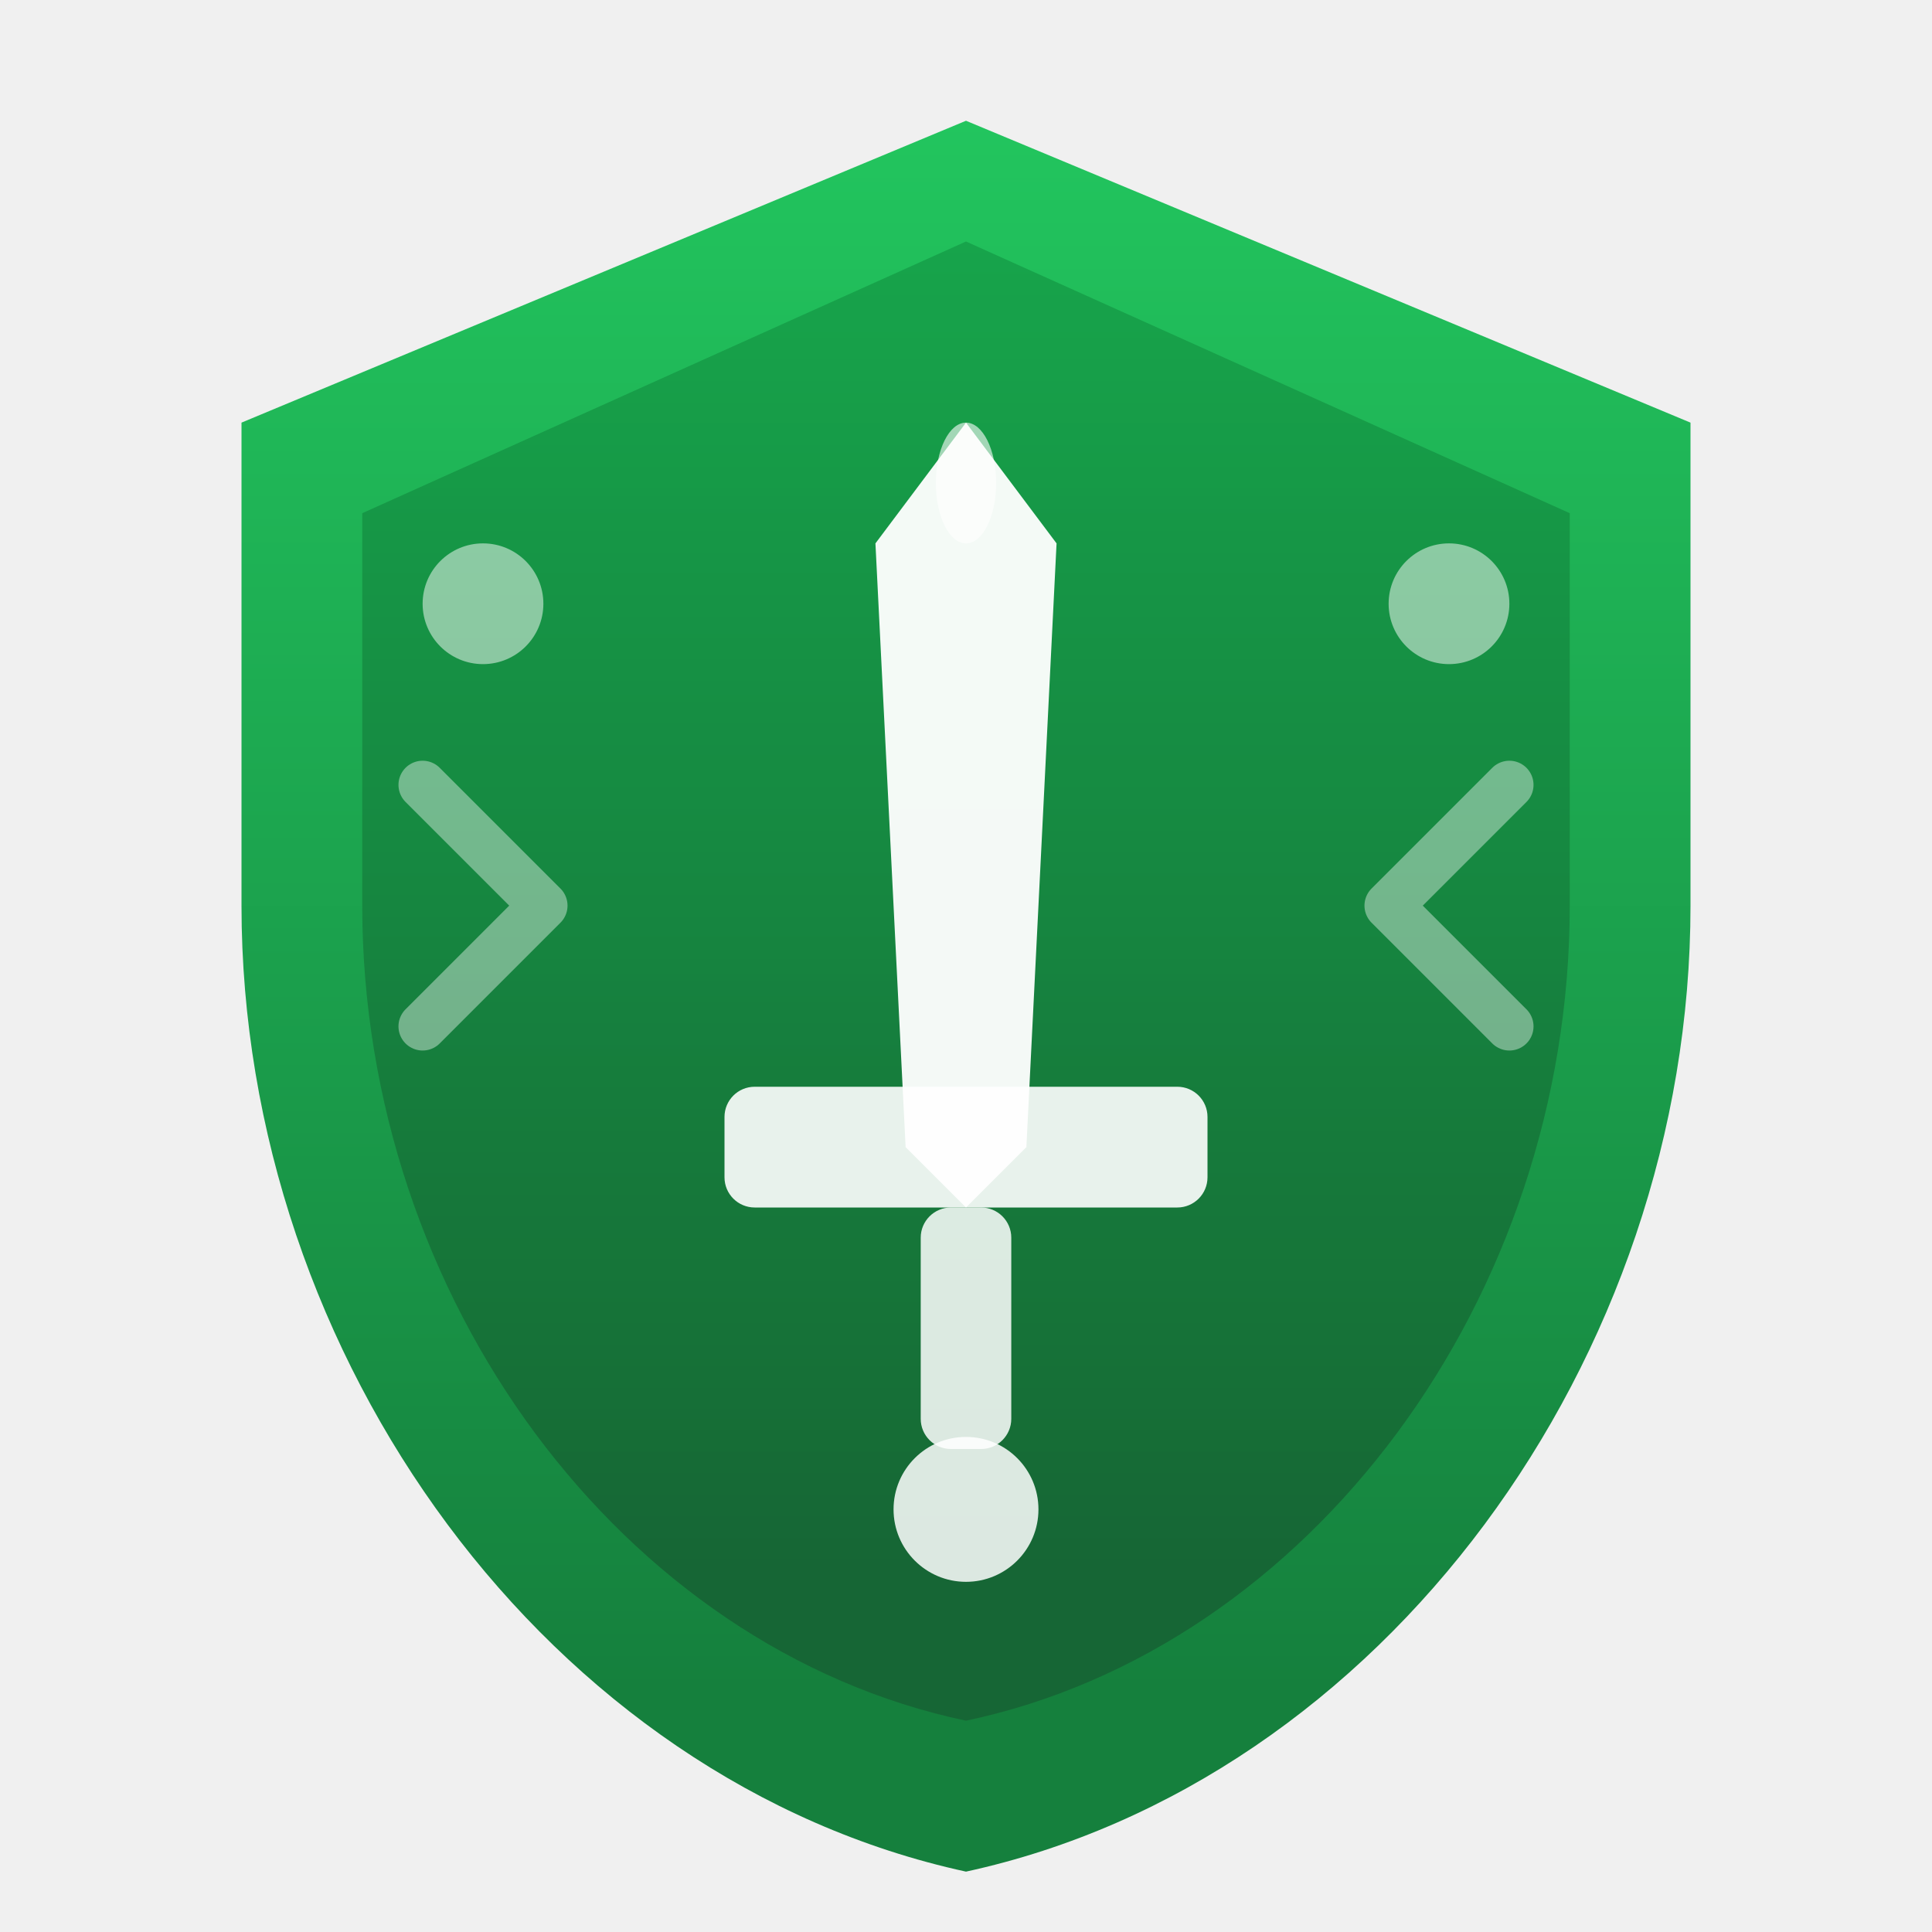
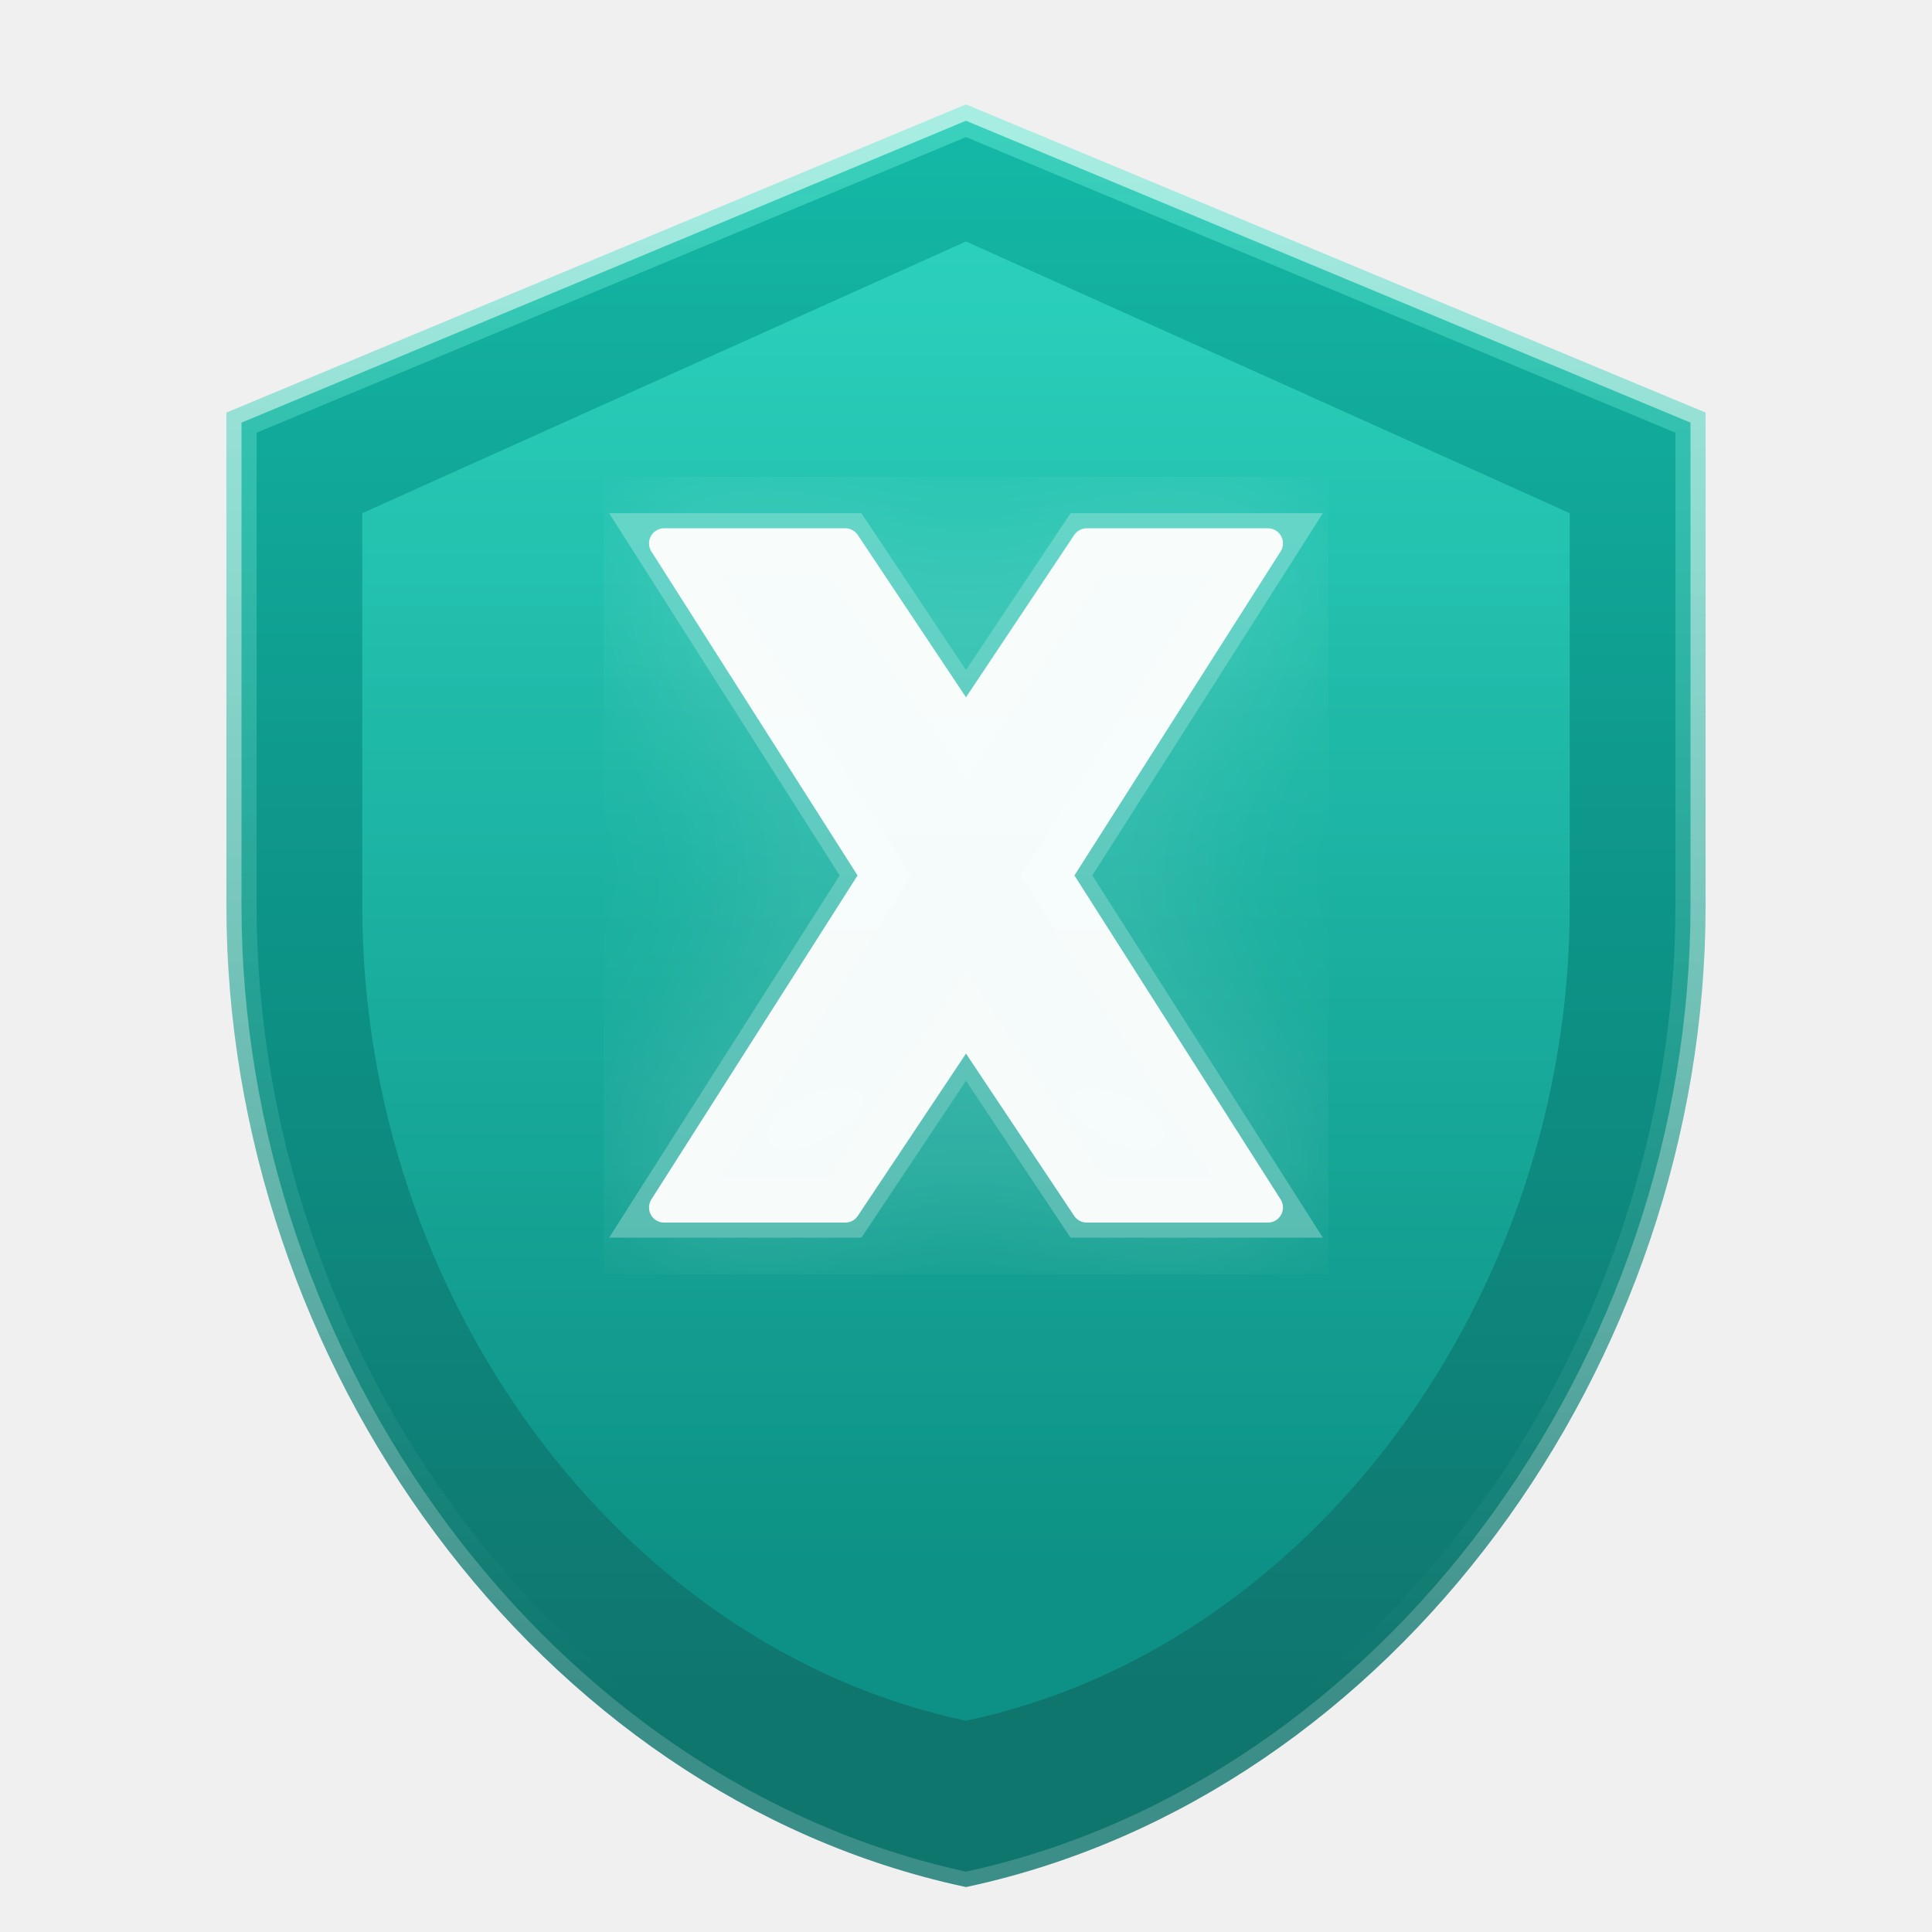
<svg xmlns="http://www.w3.org/2000/svg" viewBox="0 0 32 32" fill="none">
-   <path d="M16 2L4 7v8c0 7.5 5.1 14.5 12 16 6.9-1.5 12-8.5 12-16V7L16 2z" fill="url(#shieldGradient)" />
-   <path d="M16 4L6 8.5v6.5c0 6.5 4.3 12.3 10 13.5 5.7-1.2 10-7 10-13.5V8.5L16 4z" fill="url(#innerGradient)" opacity="0.95" />
+   <path d="M16 2L4 7v8c0 7.5 5.1 14.5 12 16 6.9-1.5 12-8.5 12-16V7L16 2z" fill="url(#shieldGradient)" stroke="url(#shieldStroke)" stroke-width="0.5" />
+   <path d="M16 4L6 8.5v6.5c0 6.5 4.3 12.3 10 13.5 5.7-1.2 10-7 10-13.5V8.5L16 4z" fill="url(#innerGradient)" opacity="0.9" />
  <g transform="translate(16, 15)">
-     <path d="M0 -8 L1.5 -6 L1 4 L0 5 L-1 4 L-1.5 -6 Z" fill="white" opacity="0.95" />
-     <rect x="-4" y="3" width="8" height="2" rx="0.5" fill="white" opacity="0.9" />
-     <rect x="-0.75" y="5" width="1.5" height="4" rx="0.5" fill="white" opacity="0.85" />
-     <circle cx="0" cy="10" r="1.2" fill="white" opacity="0.85" />
-     <ellipse cx="0" cy="-7" rx="0.5" ry="1" fill="white" opacity="0.6" />
+     <path d="M-5 -6 L-2 -6 L0 -3 L2 -6 L5 -6 L1.5 -0.5 L5 5 L2 5 L0 2 L-2 5 L-5 5 L-1.5 -0.5 Z" fill="white" opacity="0.95" stroke="white" stroke-width="0.5" stroke-linejoin="round" />
+     <path d="M-5 -6 L-2 -6 L0 -3 L2 -6 L5 -6 L1.5 -0.5 L5 5 L2 5 L0 2 L-2 5 L-5 5 L-1.5 -0.5 Z" fill="none" stroke="white" stroke-width="1" opacity="0.3" filter="url(#glow)" />
  </g>
-   <circle cx="8" cy="10" r="1" fill="white" opacity="0.5" />
-   <circle cx="24" cy="10" r="1" fill="white" opacity="0.5" />
-   <path d="M7 17 L9 15 L7 13" stroke="white" stroke-width="0.8" fill="none" opacity="0.4" stroke-linecap="round" stroke-linejoin="round" />
-   <path d="M25 17 L23 15 L25 13" stroke="white" stroke-width="0.8" fill="none" opacity="0.4" stroke-linecap="round" stroke-linejoin="round" />
  <defs>
    <linearGradient id="shieldGradient" x1="16" y1="2" x2="16" y2="28" gradientUnits="userSpaceOnUse">
-       <stop offset="0%" stop-color="#22c55e" />
-       <stop offset="100%" stop-color="#15803d" />
+       <stop offset="0%" stop-color="#14b8a6" />
+       <stop offset="50%" stop-color="#0d9488" />
+       <stop offset="100%" stop-color="#0f766e" />
+     </linearGradient>
+     <linearGradient id="shieldStroke" x1="16" y1="2" x2="16" y2="28" gradientUnits="userSpaceOnUse">
+       <stop offset="0%" stop-color="#5eead4" stop-opacity="0.5" />
+       <stop offset="100%" stop-color="#0f766e" stop-opacity="0.8" />
    </linearGradient>
    <linearGradient id="innerGradient" x1="16" y1="4" x2="16" y2="26" gradientUnits="userSpaceOnUse">
-       <stop offset="0%" stop-color="#16a34a" />
-       <stop offset="100%" stop-color="#166534" />
+       <stop offset="0%" stop-color="#2dd4bf" />
+       <stop offset="100%" stop-color="#0d9488" />
    </linearGradient>
+     <filter id="glow">
+       <feGaussianBlur stdDeviation="1.5" result="coloredBlur" />
+       <feMerge>
+         <feMergeNode in="coloredBlur" />
+         <feMergeNode in="SourceGraphic" />
+       </feMerge>
+     </filter>
  </defs>
</svg>
